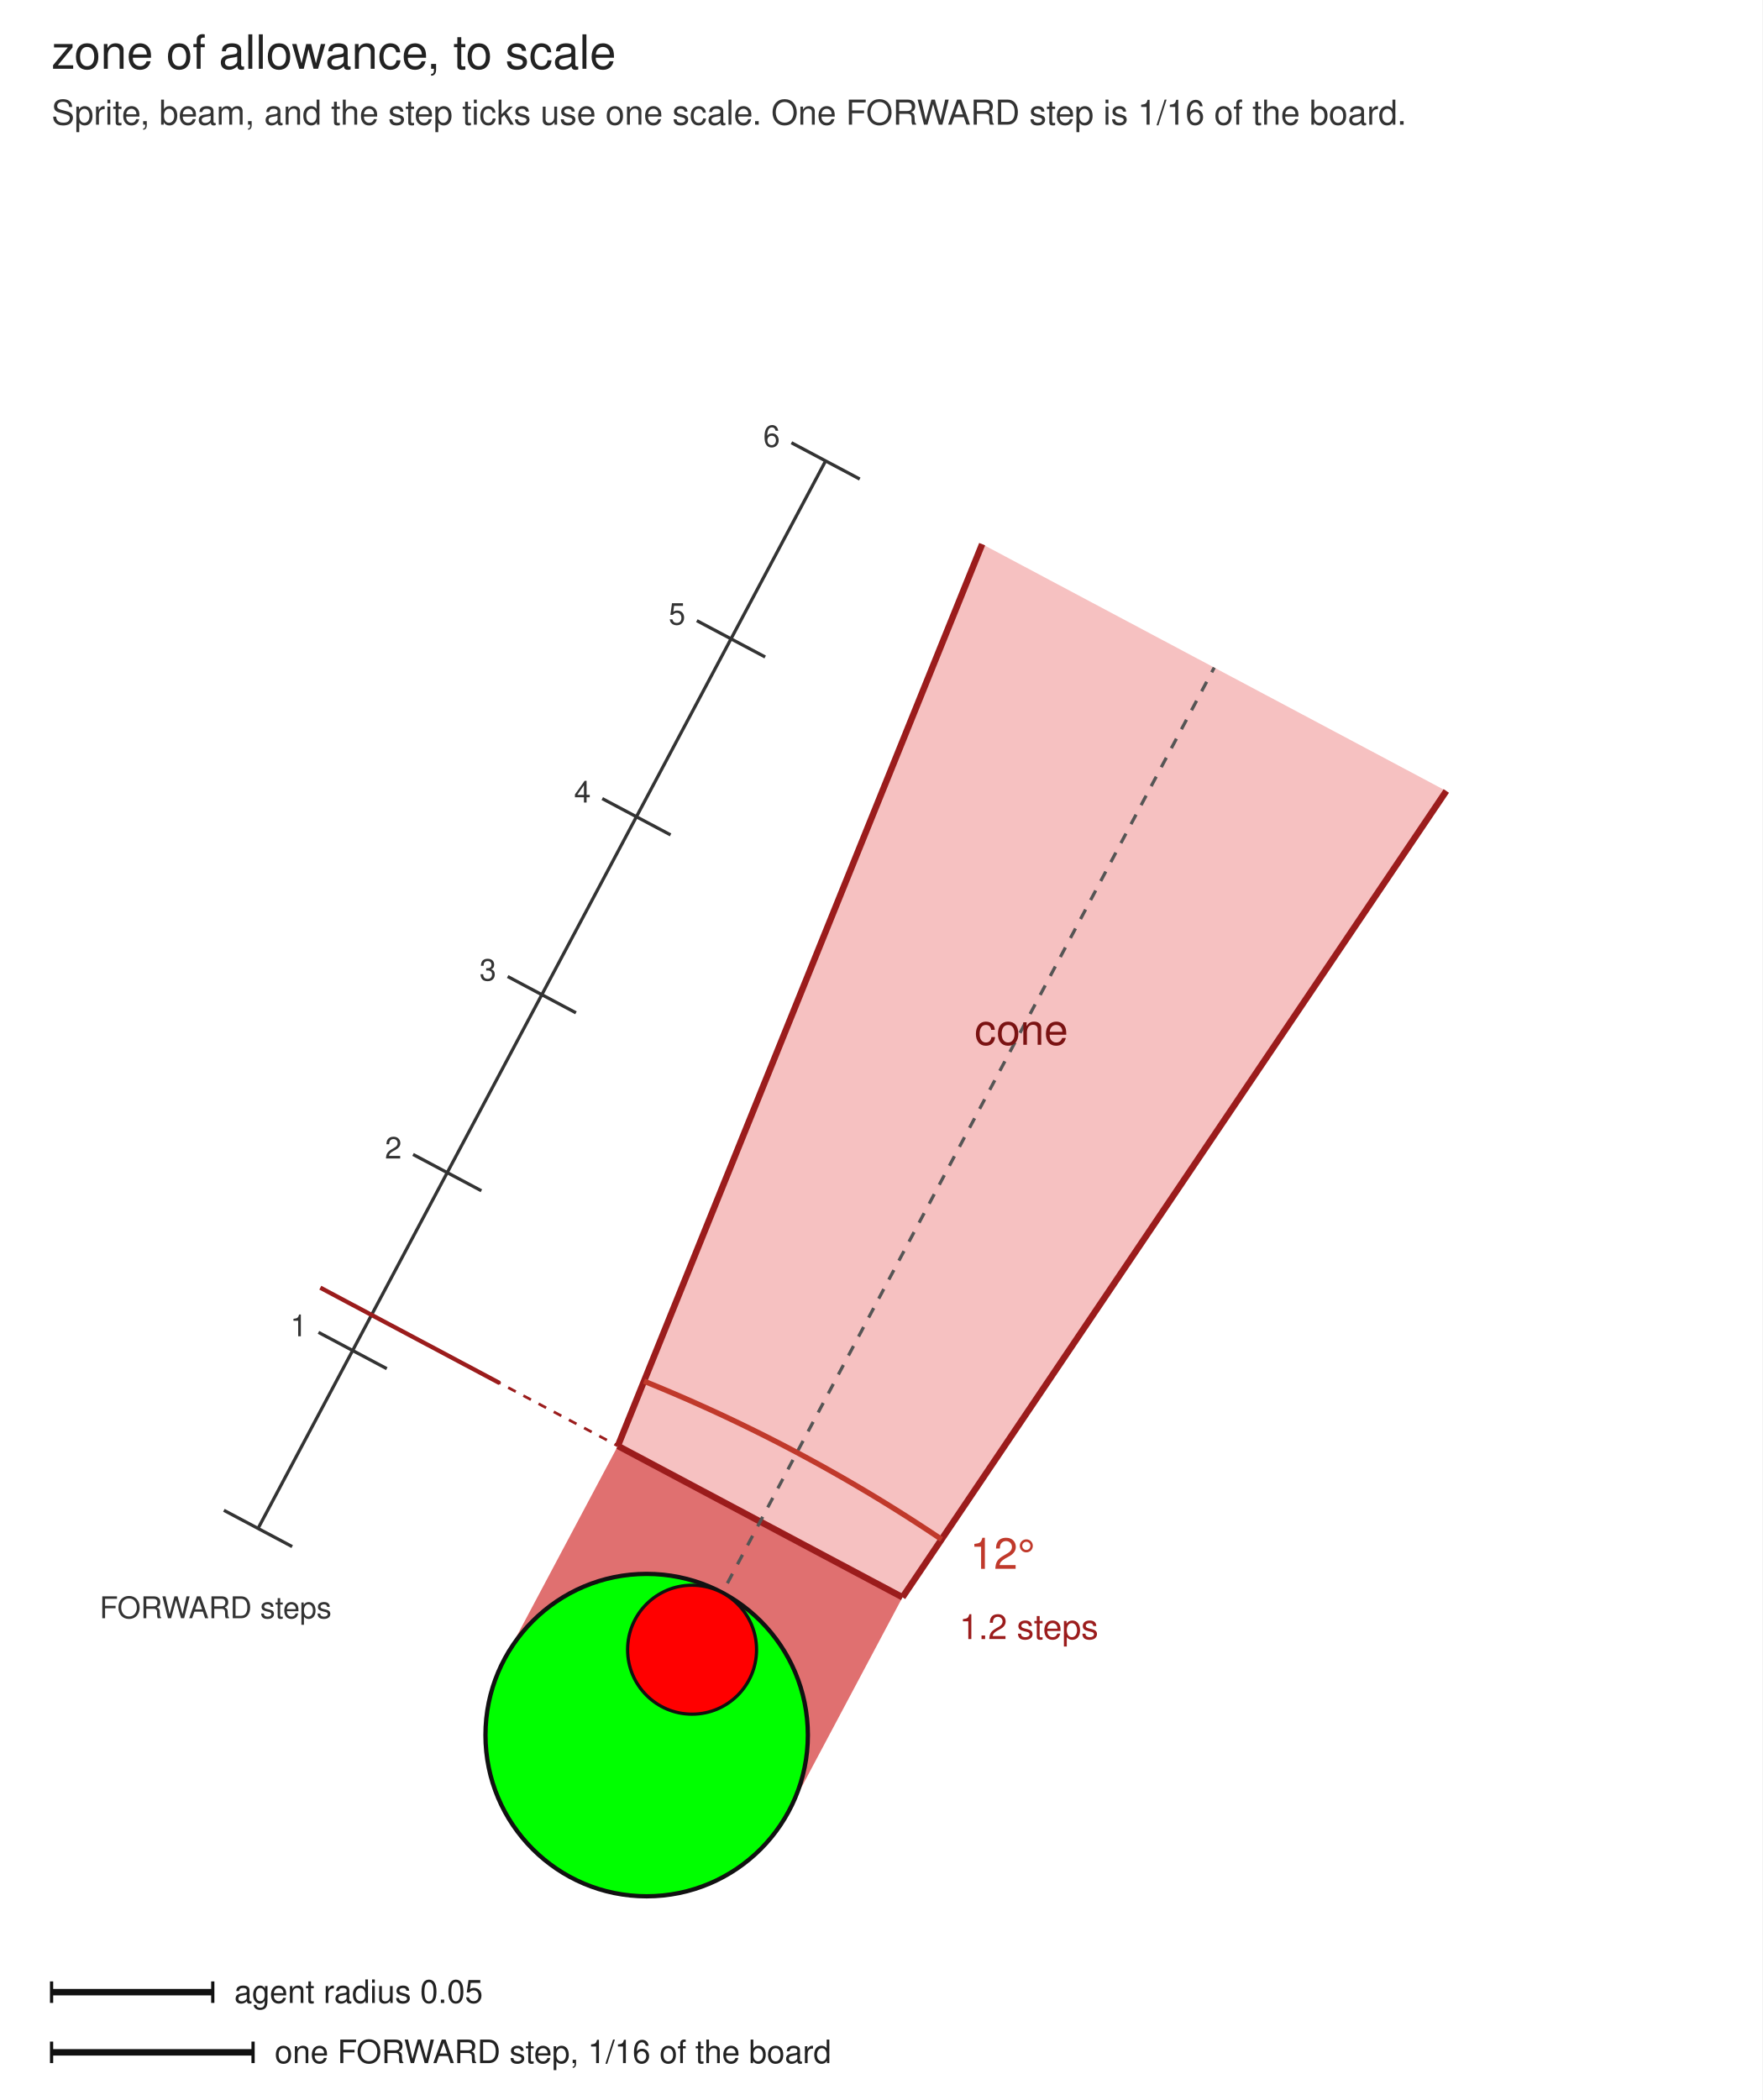
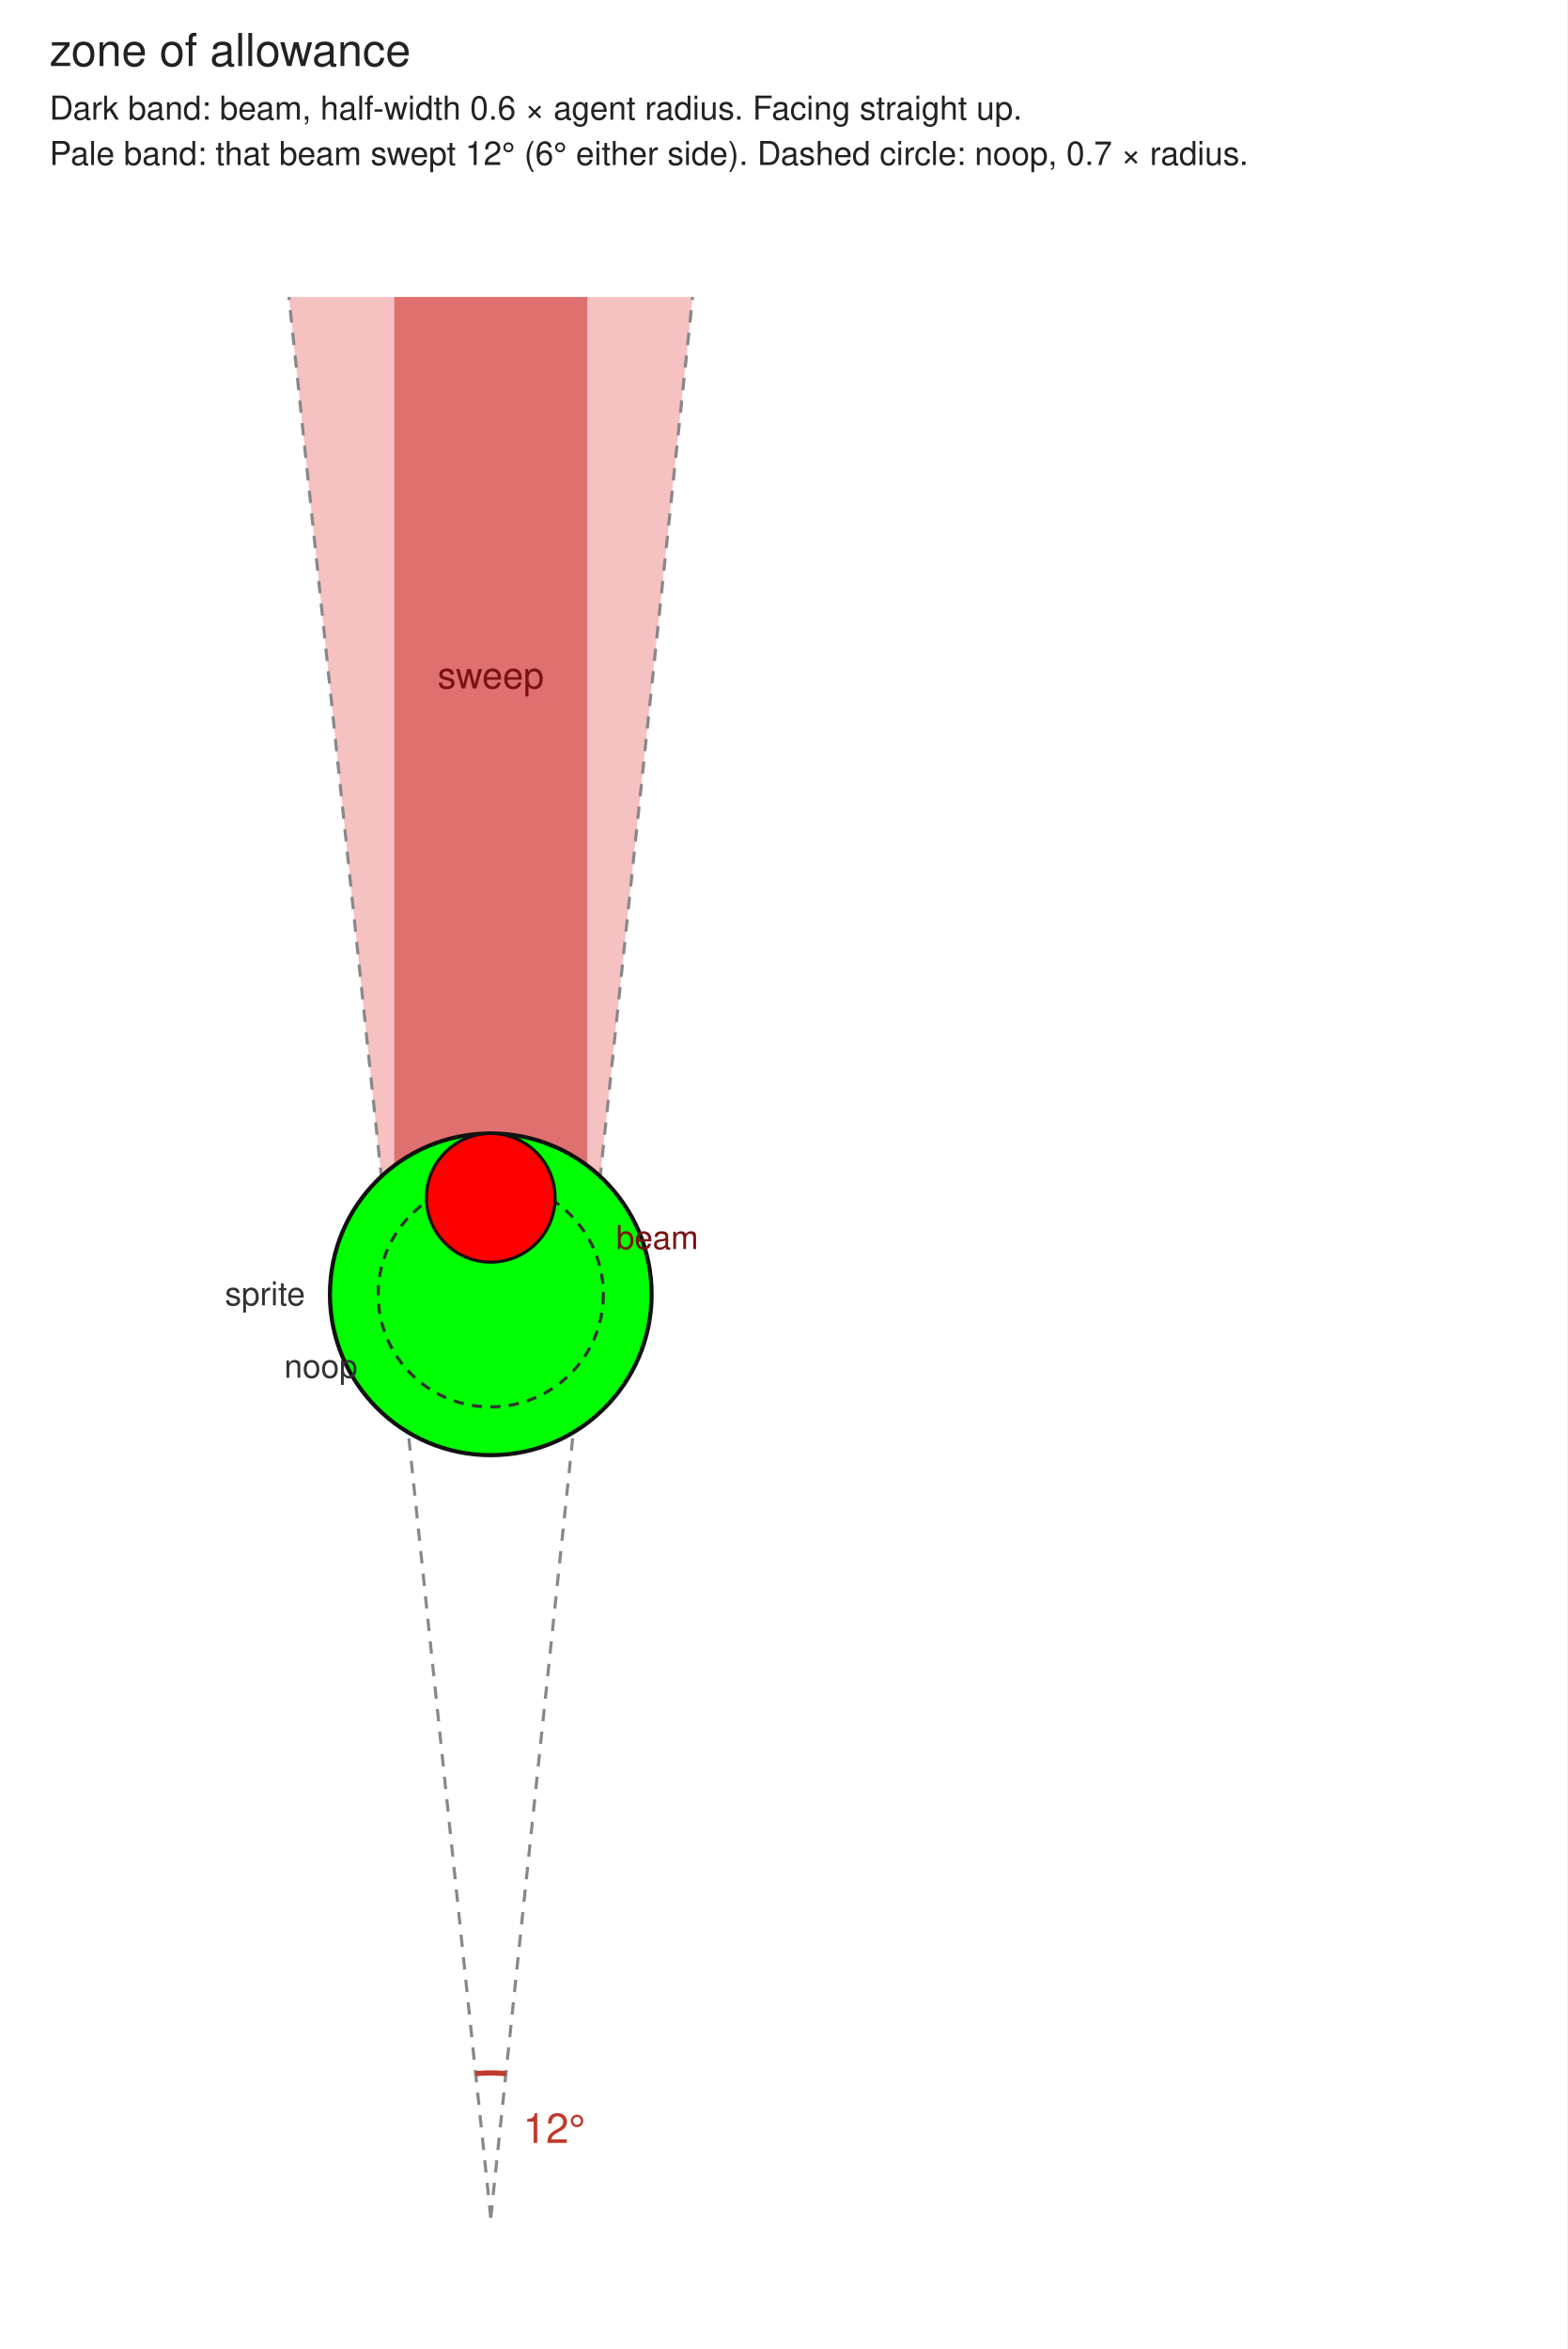
- <svg xmlns="http://www.w3.org/2000/svg" width="820" height="977" viewBox="0 0 820 977" preserveAspectRatio="xMidYMid meet">
+ <svg xmlns="http://www.w3.org/2000/svg" width="760" height="1139" viewBox="0 0 760 1139" preserveAspectRatio="xMidYMid meet">
  <rect width="100%" height="100%" fill="#ffffff" />
-   <text x="24" y="32" font-family="Helvetica, Arial, sans-serif" font-size="22" fill="#222">zone of allowance, to scale</text>
-   <text x="24" y="58" font-family="Helvetica, Arial, sans-serif" font-size="16" fill="#333">Sprite, beam, and the step ticks use one scale. One FORWARD step is 1/16 of the board.</text>
-   <polygon points="287.48,672.69 419.92,743.11 672.94,367.99 456.98,253.16" fill="#f6c1c1" />
-   <polygon points="234.66,772.02 367.11,842.44 419.92,743.11 287.48,672.69" fill="#e07070" />
-   <line x1="287.48" y1="672.69" x2="456.98" y2="253.16" stroke="#9b1c1c" stroke-width="3" stroke-linecap="butt" />
-   <line x1="419.92" y1="743.11" x2="672.94" y2="367.99" stroke="#9b1c1c" stroke-width="3" stroke-linecap="butt" />
-   <line x1="287.48" y1="672.69" x2="419.92" y2="743.11" stroke="#9b1c1c" stroke-width="3" stroke-linecap="butt" />
-   <line x1="300.88" y1="807.23" x2="564.96" y2="310.58" stroke="#555555" stroke-width="1.5" stroke-linecap="butt" stroke-dasharray="5 5" />
-   <path d="M 299.65,642.57 L 303.29,644.05 L 306.92,645.55 L 310.54,647.07 L 314.15,648.60 L 317.76,650.16 L 321.35,651.73 L 324.94,653.33 L 328.52,654.94 L 332.10,656.57 L 335.66,658.22 L 339.21,659.89 L 342.76,661.58 L 346.30,663.29 L 349.82,665.01 L 353.34,666.75 L 356.85,668.51 L 360.35,670.29 L 363.85,672.09 L 367.33,673.91 L 370.80,675.74 L 374.26,677.60 L 377.71,679.47 L 381.16,681.36 L 384.59,683.26 L 388.01,685.19 L 391.43,687.13 L 394.83,689.09 L 398.22,691.07 L 401.60,693.07 L 404.97,695.08 L 408.33,697.11 L 411.68,699.16 L 415.02,701.23 L 418.35,703.31 L 421.67,705.41 L 424.98,707.53 L 428.27,709.67 L 431.56,711.82 L 434.83,713.99 L 438.09,716.18" fill="none" stroke="#c0392b" stroke-width="2.5" />
-   <line x1="104.17" y1="702.64" x2="135.95" y2="719.54" stroke="#333333" stroke-width="1.5" stroke-linecap="butt" />
-   <line x1="148.18" y1="619.86" x2="179.97" y2="636.76" stroke="#333333" stroke-width="1.5" stroke-linecap="butt" />
-   <line x1="192.19" y1="537.09" x2="223.98" y2="553.99" stroke="#333333" stroke-width="1.5" stroke-linecap="butt" />
-   <line x1="236.21" y1="454.31" x2="267.99" y2="471.21" stroke="#333333" stroke-width="1.5" stroke-linecap="butt" />
-   <line x1="280.22" y1="371.53" x2="312.00" y2="388.43" stroke="#333333" stroke-width="1.5" stroke-linecap="butt" />
-   <line x1="324.23" y1="288.76" x2="356.02" y2="305.66" stroke="#333333" stroke-width="1.5" stroke-linecap="butt" />
-   <line x1="368.24" y1="205.98" x2="400.03" y2="222.88" stroke="#333333" stroke-width="1.5" stroke-linecap="butt" />
-   <line x1="120.06" y1="711.09" x2="384.14" y2="214.43" stroke="#333333" stroke-width="1.5" stroke-linecap="butt" />
-   <line x1="149.04" y1="599.08" x2="232.47" y2="643.45" stroke="#9b1c1c" stroke-width="2" stroke-linecap="butt" />
-   <line x1="172.87" y1="611.76" x2="287.48" y2="672.69" stroke="#9b1c1c" stroke-width="1.25" stroke-linecap="butt" stroke-dasharray="4 4" />
-   <circle cx="300.88" cy="807.23" r="75.00" fill="#00ff00" stroke="#111111" stroke-width="2" />
-   <circle cx="322.01" cy="767.50" r="30.00" fill="#ff0000" stroke="#111111" stroke-width="1.5" />
-   <text x="475.2" y="479.4" font-family="Helvetica, Arial, sans-serif" font-size="20" fill="#7a1212" text-anchor="middle" dominant-baseline="middle">cone</text>
-   <text x="446.4" y="757.2" font-family="Helvetica, Arial, sans-serif" font-size="16" fill="#9b1c1c" text-anchor="start" dominant-baseline="middle">1.2 steps</text>
-   <text x="451.3" y="723.2" font-family="Helvetica, Arial, sans-serif" font-size="20" fill="#c0392b" text-anchor="start" dominant-baseline="middle">12°</text>
-   <text x="142.9" y="617.0" font-family="Helvetica, Arial, sans-serif" font-size="14" fill="#333" text-anchor="end" dominant-baseline="middle">1</text>
-   <text x="186.9" y="534.3" font-family="Helvetica, Arial, sans-serif" font-size="14" fill="#333" text-anchor="end" dominant-baseline="middle">2</text>
-   <text x="230.9" y="451.5" font-family="Helvetica, Arial, sans-serif" font-size="14" fill="#333" text-anchor="end" dominant-baseline="middle">3</text>
-   <text x="274.9" y="368.7" font-family="Helvetica, Arial, sans-serif" font-size="14" fill="#333" text-anchor="end" dominant-baseline="middle">4</text>
-   <text x="318.9" y="285.9" font-family="Helvetica, Arial, sans-serif" font-size="14" fill="#333" text-anchor="end" dominant-baseline="middle">5</text>
-   <text x="362.9" y="203.2" font-family="Helvetica, Arial, sans-serif" font-size="14" fill="#333" text-anchor="end" dominant-baseline="middle">6</text>
-   <text x="100.3" y="748.2" font-family="Helvetica, Arial, sans-serif" font-size="14" fill="#333" text-anchor="middle" dominant-baseline="middle">FORWARD steps</text>
-   <line x1="24" y1="926.829" x2="99.00" y2="926.829" stroke="#111" stroke-width="3" />
-   <line x1="24" y1="921.829" x2="24" y2="931.829" stroke="#111" stroke-width="1.5" />
-   <line x1="99.00" y1="921.829" x2="99.00" y2="931.829" stroke="#111" stroke-width="1.5" />
-   <text x="109.0" y="926.829" font-family="Helvetica, Arial, sans-serif" font-size="15" fill="#222" dominant-baseline="middle">agent radius 0.05</text>
-   <line x1="24" y1="954.829" x2="117.75" y2="954.829" stroke="#111" stroke-width="3" />
-   <line x1="24" y1="949.829" x2="24" y2="959.829" stroke="#111" stroke-width="1.5" />
-   <line x1="117.75" y1="949.829" x2="117.75" y2="959.829" stroke="#111" stroke-width="1.5" />
-   <text x="127.8" y="954.829" font-family="Helvetica, Arial, sans-serif" font-size="15" fill="#222" dominant-baseline="middle">one FORWARD step, 1/16 of the board</text>
+   <text x="24" y="32" font-family="Helvetica, Arial, sans-serif" font-size="22" fill="#222">zone of allowance</text>
+   <text x="24" y="58" font-family="Helvetica, Arial, sans-serif" font-size="16" fill="#222">Dark band: beam, half-width 0.6 × agent radius. Facing straight up.</text>
+   <text x="24" y="80" font-family="Helvetica, Arial, sans-serif" font-size="16" fill="#222">Pale band: that beam swept 12° (6° either side). Dashed circle: noop, 0.7 × radius.</text>
+   <polygon points="284.54,632.49 285.61,622.32 286.68,612.14 287.75,601.96 288.82,591.78 289.89,581.61 290.96,571.43 292.03,561.25 293.10,551.08 294.17,540.90 295.24,530.72 296.31,520.55 297.38,510.37 298.45,500.19 299.52,490.02 300.59,479.84 301.66,469.66 302.73,459.48 303.80,449.31 304.87,439.13 305.94,428.95 307.01,418.78 308.08,408.60 309.15,398.42 310.21,388.25 311.28,378.07 312.35,367.89 313.42,357.72 314.49,347.54 315.56,337.36 316.63,327.18 317.70,317.01 318.77,306.83 319.84,296.65 320.91,286.48 321.98,276.30 323.05,266.12 324.12,255.95 325.19,245.77 326.26,235.59 327.33,225.42 328.40,215.24 329.47,205.06 330.54,194.88 331.61,184.71 332.68,174.53 333.75,164.35 334.82,154.18 335.89,144.00 140.11,144.00 141.18,154.18 142.25,164.35 143.32,174.53 144.39,184.71 145.46,194.88 146.53,205.06 147.60,215.24 148.67,225.42 149.74,235.59 150.81,245.77 151.88,255.95 152.95,266.12 154.02,276.30 155.09,286.48 156.16,296.65 157.23,306.83 158.30,317.01 159.37,327.18 160.44,337.36 161.51,347.54 162.58,357.72 163.65,367.89 164.72,378.07 165.79,388.25 166.85,398.42 167.92,408.60 168.99,418.78 170.06,428.95 171.13,439.13 172.20,449.31 173.27,459.48 174.34,469.66 175.41,479.84 176.48,490.02 177.55,500.19 178.62,510.37 179.69,520.55 180.76,530.72 181.83,540.90 182.90,551.08 183.97,561.25 185.04,571.43 186.11,581.61 187.18,591.78 188.25,601.96 189.32,612.14 190.39,622.32 191.46,632.49" fill="#f6c1c1" />
+   <polygon points="191.20,627.60 284.80,627.60 284.80,144.00 191.20,144.00" fill="#e07070" />
+   <line x1="238.00" y1="1075.32" x2="335.89" y2="144.00" stroke="#888" stroke-width="1.5" stroke-dasharray="6 5" />
+   <line x1="238.00" y1="1075.32" x2="140.11" y2="144.00" stroke="#888" stroke-width="1.5" stroke-dasharray="6 5" />
+   <path d="M 230.66,1005.51 L 231.12,1005.46 L 231.58,1005.42 L 232.03,1005.38 L 232.49,1005.34 L 232.95,1005.31 L 233.41,1005.28 L 233.87,1005.25 L 234.33,1005.22 L 234.78,1005.20 L 235.24,1005.18 L 235.70,1005.16 L 236.16,1005.15 L 236.62,1005.14 L 237.08,1005.13 L 237.54,1005.13 L 238.00,1005.12 L 238.46,1005.13 L 238.92,1005.13 L 239.38,1005.14 L 239.84,1005.15 L 240.30,1005.16 L 240.76,1005.18 L 241.22,1005.20 L 241.67,1005.22 L 242.13,1005.25 L 242.59,1005.28 L 243.05,1005.31 L 243.51,1005.34 L 243.97,1005.38 L 244.42,1005.42 L 244.88,1005.46 L 245.34,1005.51" fill="none" stroke="#c0392b" stroke-width="2.5" />
+   <circle cx="238.00" cy="627.60" r="78.00" fill="#00ff00" stroke="#111" stroke-width="2" />
+   <circle cx="238.00" cy="627.60" r="54.60" fill="none" stroke="#333" stroke-width="1.5" stroke-dasharray="5 4" />
+   <circle cx="238.00" cy="580.80" r="31.20" fill="#ff0000" stroke="#111" stroke-width="1.5" />
+   <text x="238.0" y="327.8" font-family="Helvetica, Arial, sans-serif" font-size="18" fill="#7a1212" text-anchor="middle" dominant-baseline="middle">sweep</text>
+   <text x="298.8" y="600.3" font-family="Helvetica, Arial, sans-serif" font-size="16" fill="#7a1212" text-anchor="start" dominant-baseline="middle">beam</text>
+   <text x="148.0" y="627.6" font-family="Helvetica, Arial, sans-serif" font-size="16" fill="#333" text-anchor="end" dominant-baseline="middle">sprite</text>
+   <text x="173.4" y="662.7" font-family="Helvetica, Arial, sans-serif" font-size="16" fill="#333" text-anchor="end" dominant-baseline="middle">noop</text>
+   <text x="253.6" y="1032.4" font-family="Helvetica, Arial, sans-serif" font-size="20" fill="#c0392b" text-anchor="start" dominant-baseline="middle">12°</text>
</svg>
